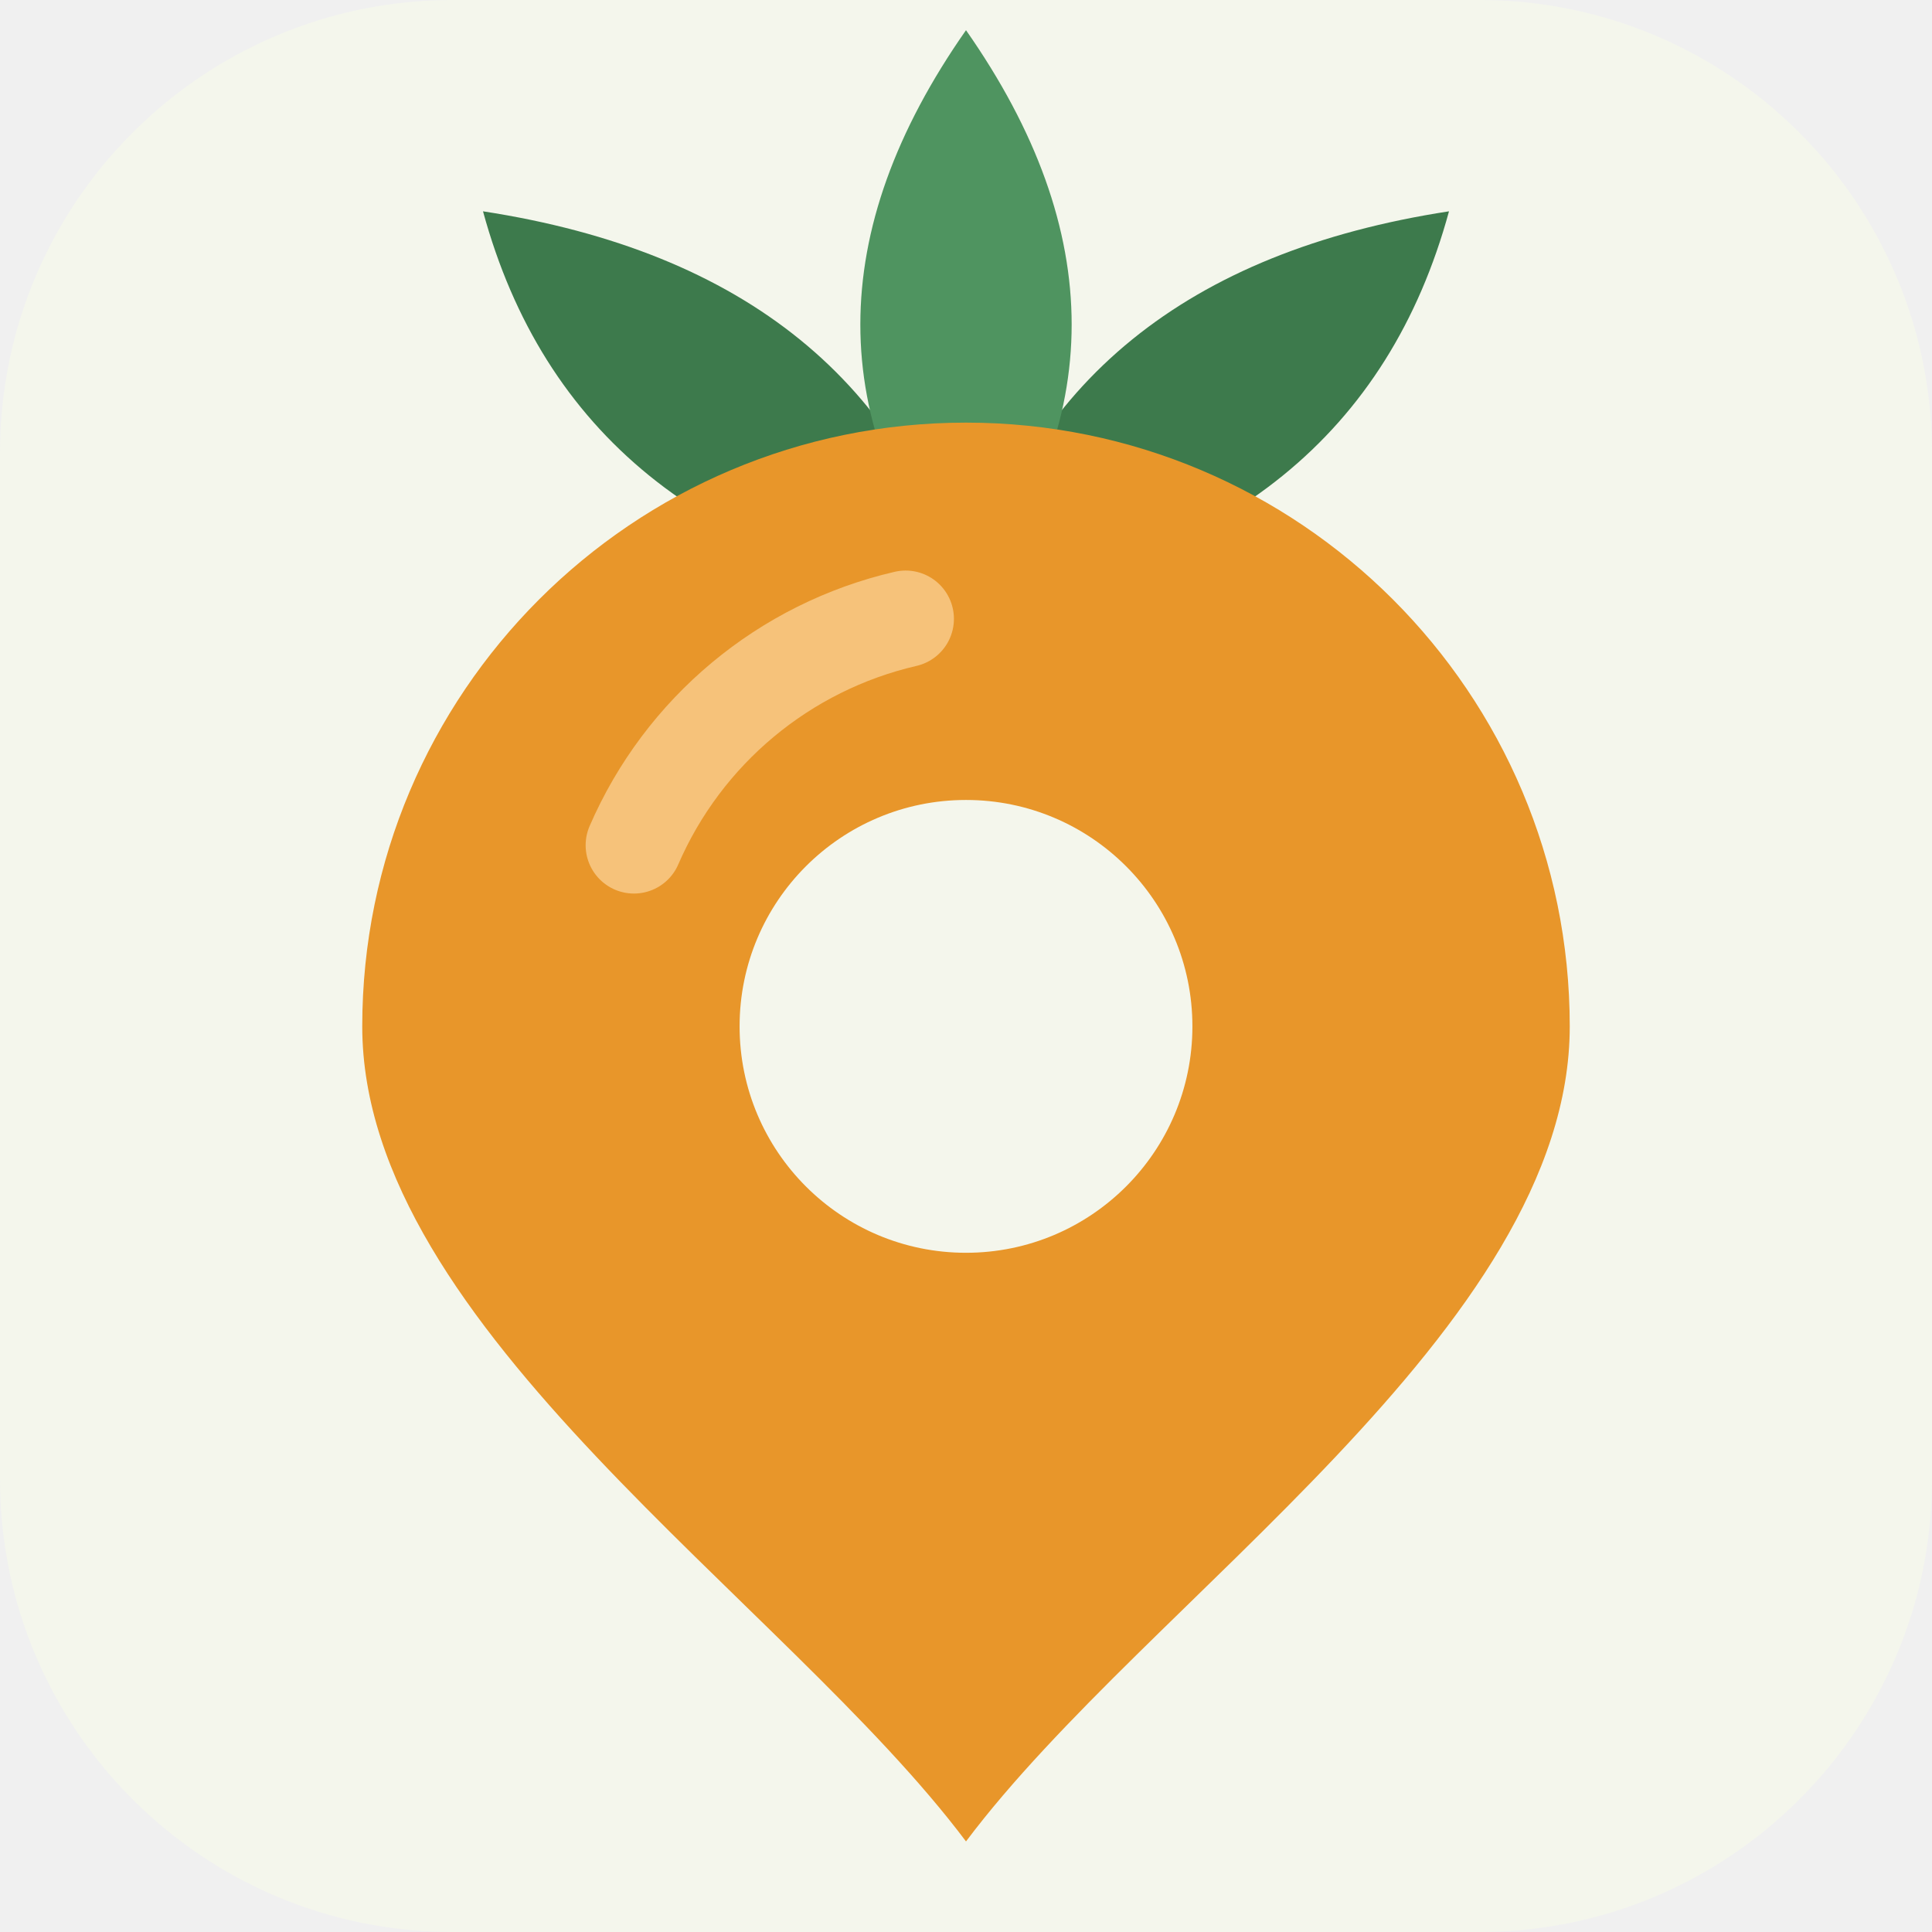
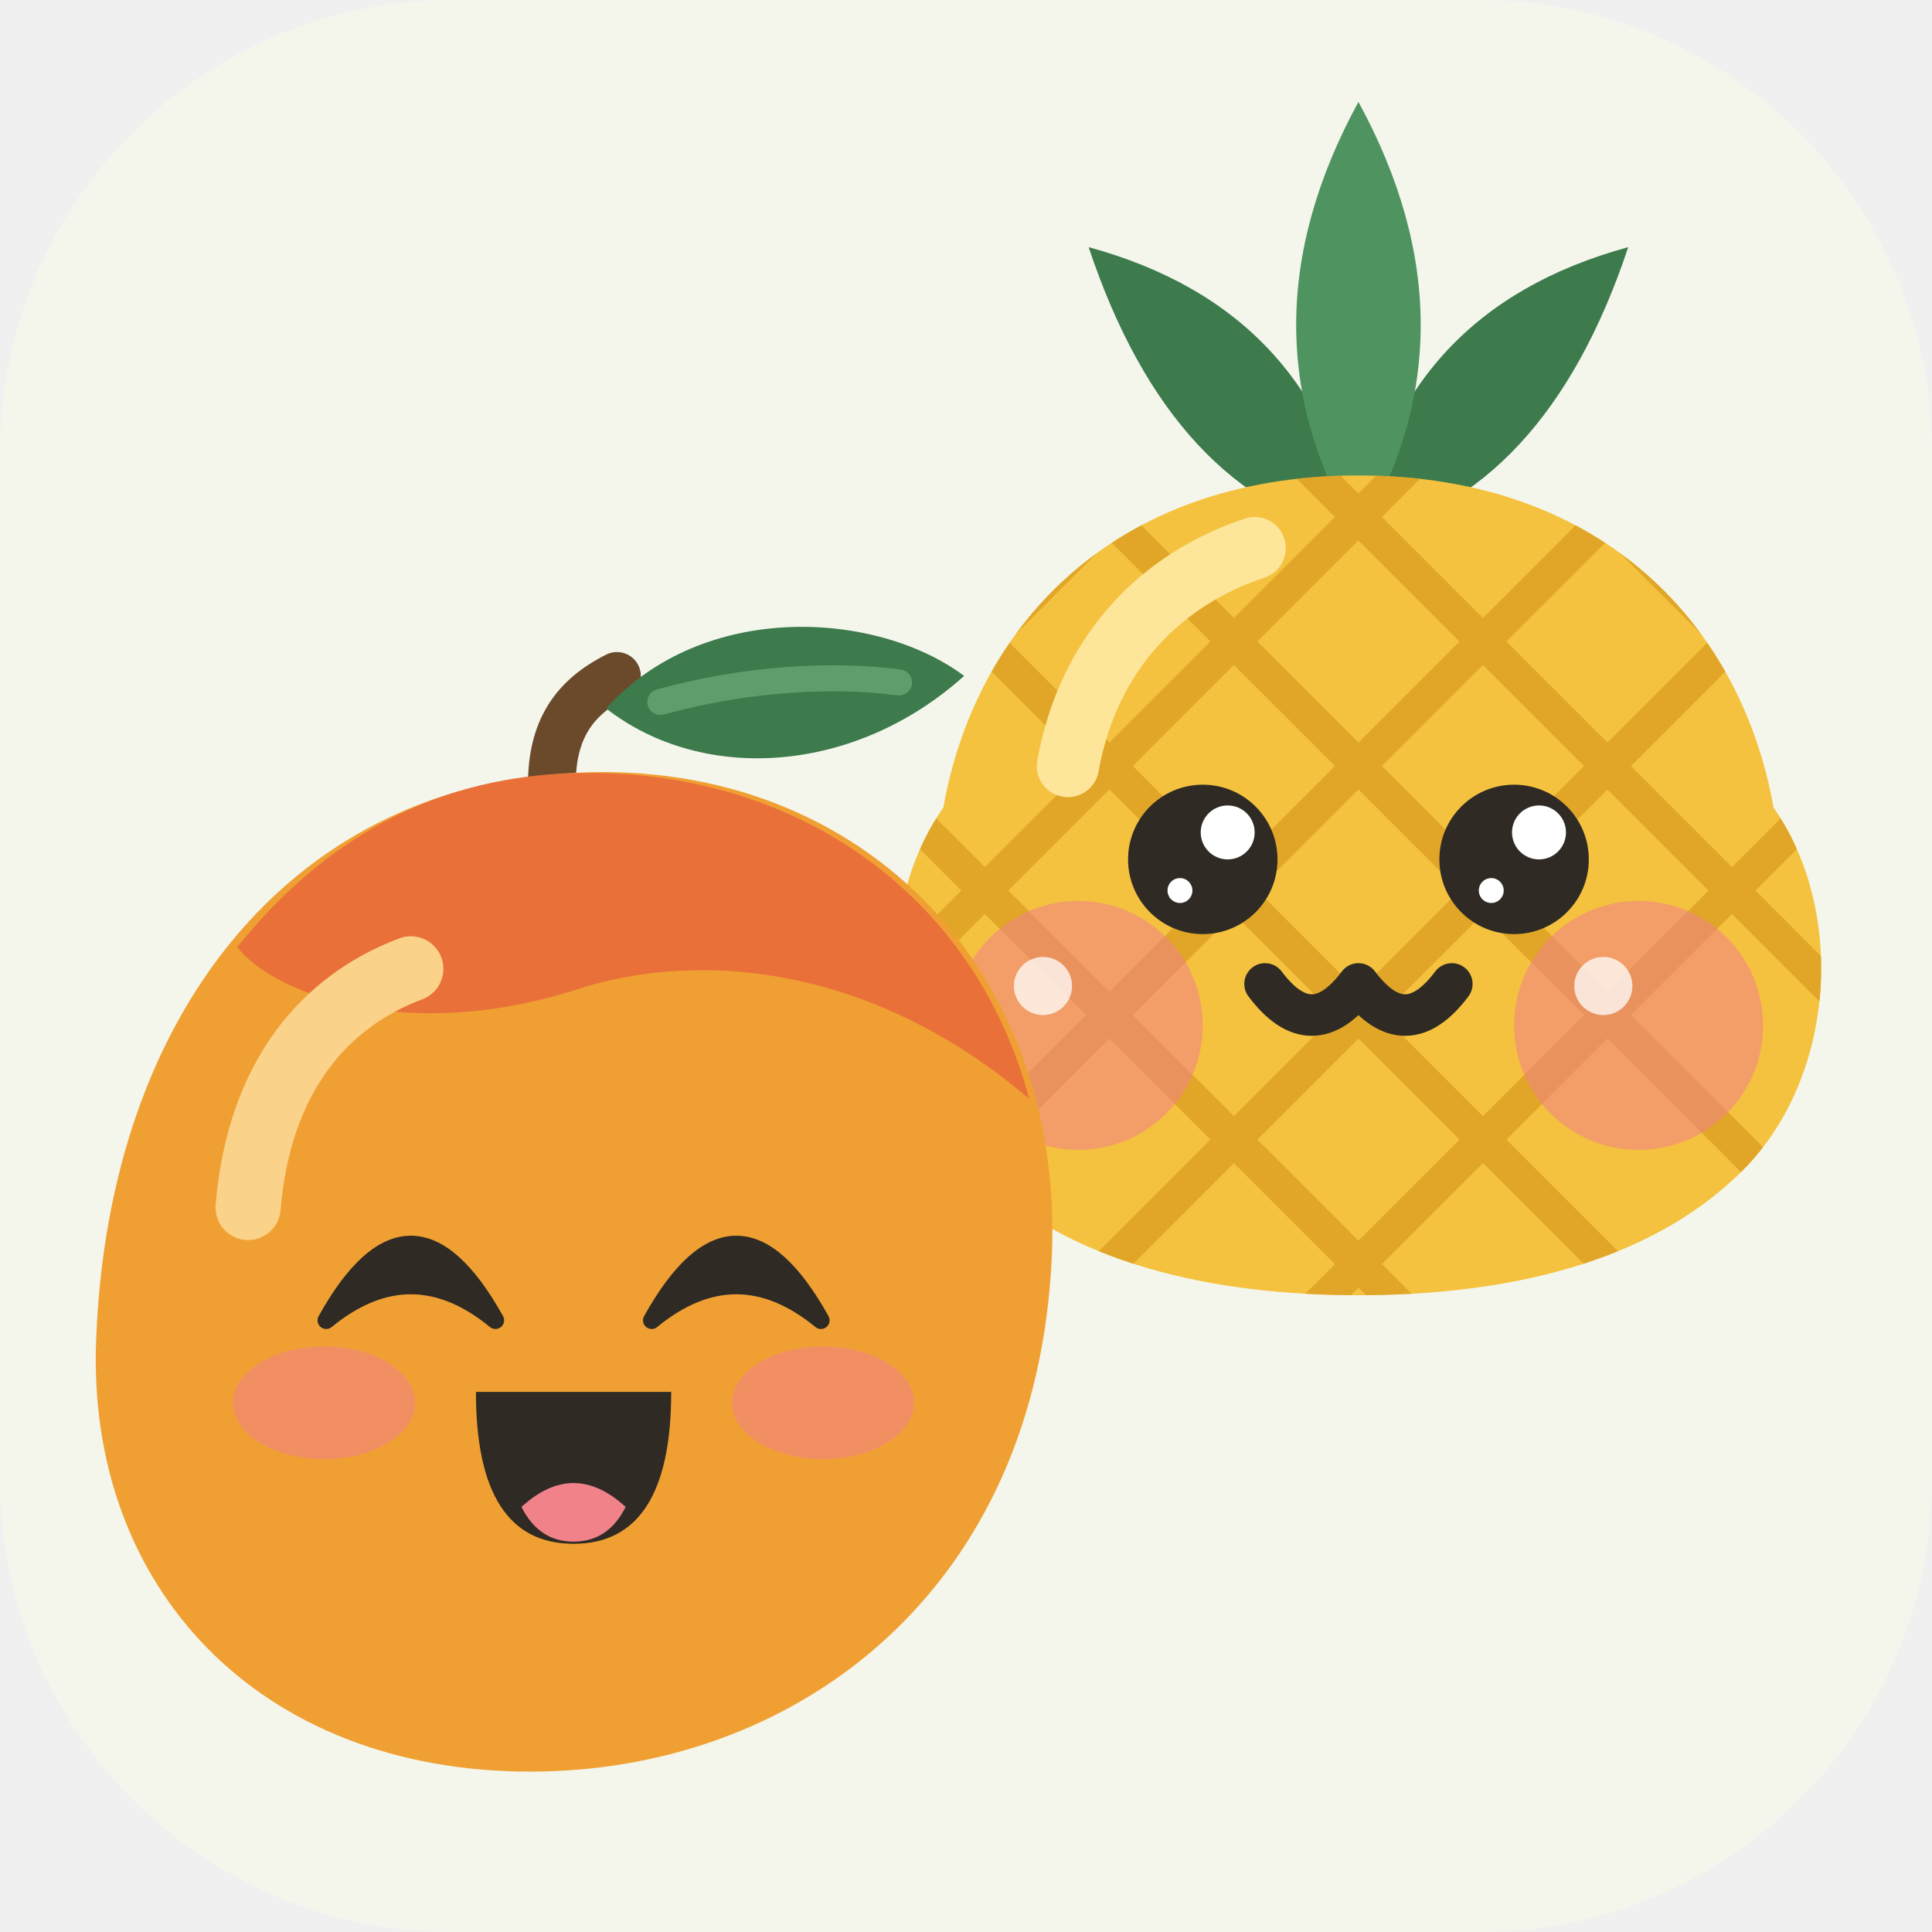
<svg xmlns="http://www.w3.org/2000/svg" viewBox="0 0 64 64">
  <rect width="64" height="64" rx="15" fill="#f4f6ec" />
-   <path d="M32 20 Q19 18 16 7 Q29 9 32 20Z" fill="#3d7a4c" />
-   <path d="M32 20 Q45 18 48 7 Q35 9 32 20Z" fill="#3d7a4c" />
-   <path d="M32 20 Q25 11 32 1 Q39 11 32 20Z" fill="#4f9460" />
-   <path d="M32 61 C26 53 12 44 12 34 A20 20 0 0 1 52 34 C52 44 38 53 32 61Z" fill="#e8962a" />
-   <path d="M21 28 A13 13 0 0 1 30 20.5" fill="none" stroke="#f6c27a" stroke-width="3.2" stroke-linecap="round" />
-   <circle cx="32" cy="34" r="7.5" fill="#f4f6ec" />
+   <svg x="23" y="2" width="44" height="44" viewBox="0 0 64 64">
+     <defs>
+       <clipPath id="pba">
+         <path d="M32 20 C44 20 50.5 27.5 52 36 C55.5 41 55 49 50.5 53.5 C46 58 39 59.5 32 59.5 C25 59.5 18 58 13.5 53.5 C9 49 8.5 41 12 36 C13.5 27.5 20 20 32 20Z" />
+       </clipPath>
+     </defs>
+     <path d="M32 23 Q23 21 19 9 Q30 12 32 23Z" fill="#3d7a4c" />
+     <path d="M32 23 Q41 21 45 9 Q34 12 32 23Z" fill="#3d7a4c" />
+     <path d="M32 23 Q26 13 32 2 Q38 13 32 23Z" fill="#4f9460" />
+     <path d="M32 20 C44 20 50.5 27.5 52 36 C55.5 41 55 49 50.5 53.5 C46 58 39 59.5 32 59.5 C25 59.5 18 58 13.5 53.5 C9 49 8.5 41 12 36 C13.5 27.5 20 20 32 20Z" fill="#f4c23e" />
+     <g clip-path="url(#pba)" stroke="#d99a1e" stroke-width="1.6" stroke-linecap="round" opacity=".7">
+       <path d="M4 30 L40 66 M4 18 L52 66 M14 16 L64 66 M26 16 L64 54 M38 16 L64 42" />
+       <path d="M60 30 L24 66 M60 18 L12 66 M50 16 L0 66 M38 16 L0 54 M26 16 L0 42" />
+     </g>
+     <path d="M18 34 C19 28.5 22.5 25 27 23.5" fill="none" stroke="#fde59a" stroke-width="3" stroke-linecap="round" />
+     <circle cx="18.5" cy="46.5" r="6" fill="#f2828a" opacity=".55" />
+     <circle cx="45.5" cy="46.5" r="6" fill="#f2828a" opacity=".55" />
+     <circle cx="16.8" cy="44.6" r="1.4" fill="#fff" opacity=".75" />
+     <circle cx="43.8" cy="44.6" r="1.4" fill="#fff" opacity=".75" />
+     <circle cx="24.5" cy="38.5" r="3.6" fill="#2f2a24" />
+     <circle cx="25.7" cy="37.2" r="1.3" fill="#fff" />
+     <circle cx="23.4" cy="40" r=".6" fill="#fff" />
+     <circle cx="39.5" cy="38.5" r="3.6" fill="#2f2a24" />
+     <circle cx="40.7" cy="37.2" r="1.3" fill="#fff" />
+     <circle cx="38.4" cy="40" r=".6" fill="#fff" />
+     <path d="M27.5 44.5 Q29.75 47.5 32 44.5 Q34.25 47.5 36.5 44.5" fill="none" stroke="#2f2a24" stroke-width="2" stroke-linecap="round" stroke-linejoin="round" />
+   </svg>
+   <svg x="-4" y="17" width="46" height="46" viewBox="0 0 64 64">
+     <path d="M31 12.5 C31 10 32 8.5 34 7.5" fill="none" stroke="#6b4a2b" stroke-width="2.2" stroke-linecap="round" />
+     <path d="M33.5 9 C38 4 46 4.5 50 7.5 C45 12 38 12.5 33.5 9Z" fill="#3d7a4c" />
+     <path d="M36 8.7 C40 7.6 44 7.4 47 7.8" fill="none" stroke="#5e9e6c" stroke-width="1.2" stroke-linecap="round" />
+     <path d="M31.5 12 C45 11 55 21 54 35 C53 50 42 58 30 58 C17.5 58 9.5 49.5 10 38 C10.6 23 19 12.8 31.5 12Z" fill="#f0a033" />
+     <path d="M31.5 12 C42 11.5 50.5 17.5 53 27 C46 21 38 20 32 22 C24 24.5 18 22 16.5 20 C20.5 15 25.5 12.3 31.5 12Z" fill="#e8693a" opacity=".85" />
+     <path d="M17 32 C17.5 26 20.5 22.5 24.5 21" fill="none" stroke="#fbd28a" stroke-width="3" stroke-linecap="round" />
+     <ellipse cx="20.5" cy="41" rx="4.2" ry="2.6" fill="#f2828a" opacity=".55" />
+     <ellipse cx="43.5" cy="41" rx="4.2" ry="2.6" fill="#f2828a" opacity=".55" />
+     <path d="M20.6 37.2 Q24.5 30.2 28.4 37.2 Q24.5 34 20.6 37.2Z" fill="#2f2a24" stroke="#2f2a24" stroke-width=".8" stroke-linejoin="round" />
+     <path d="M35.6 37.2 Q39.5 30.2 43.4 37.2 Q39.5 34 35.6 37.2Z" fill="#2f2a24" stroke="#2f2a24" stroke-width=".8" stroke-linejoin="round" />
+     <path d="M27.5 40.5 H36.5 Q36.5 47.5 32 47.5 Q27.5 47.5 27.5 40.5Z" fill="#2f2a24" />
+     <path d="M29.6 45.8 Q32 43.6 34.4 45.8 Q33.6 47.4 32 47.4 Q30.4 47.4 29.6 45.8Z" fill="#f2828a" />
+   </svg>
</svg>
